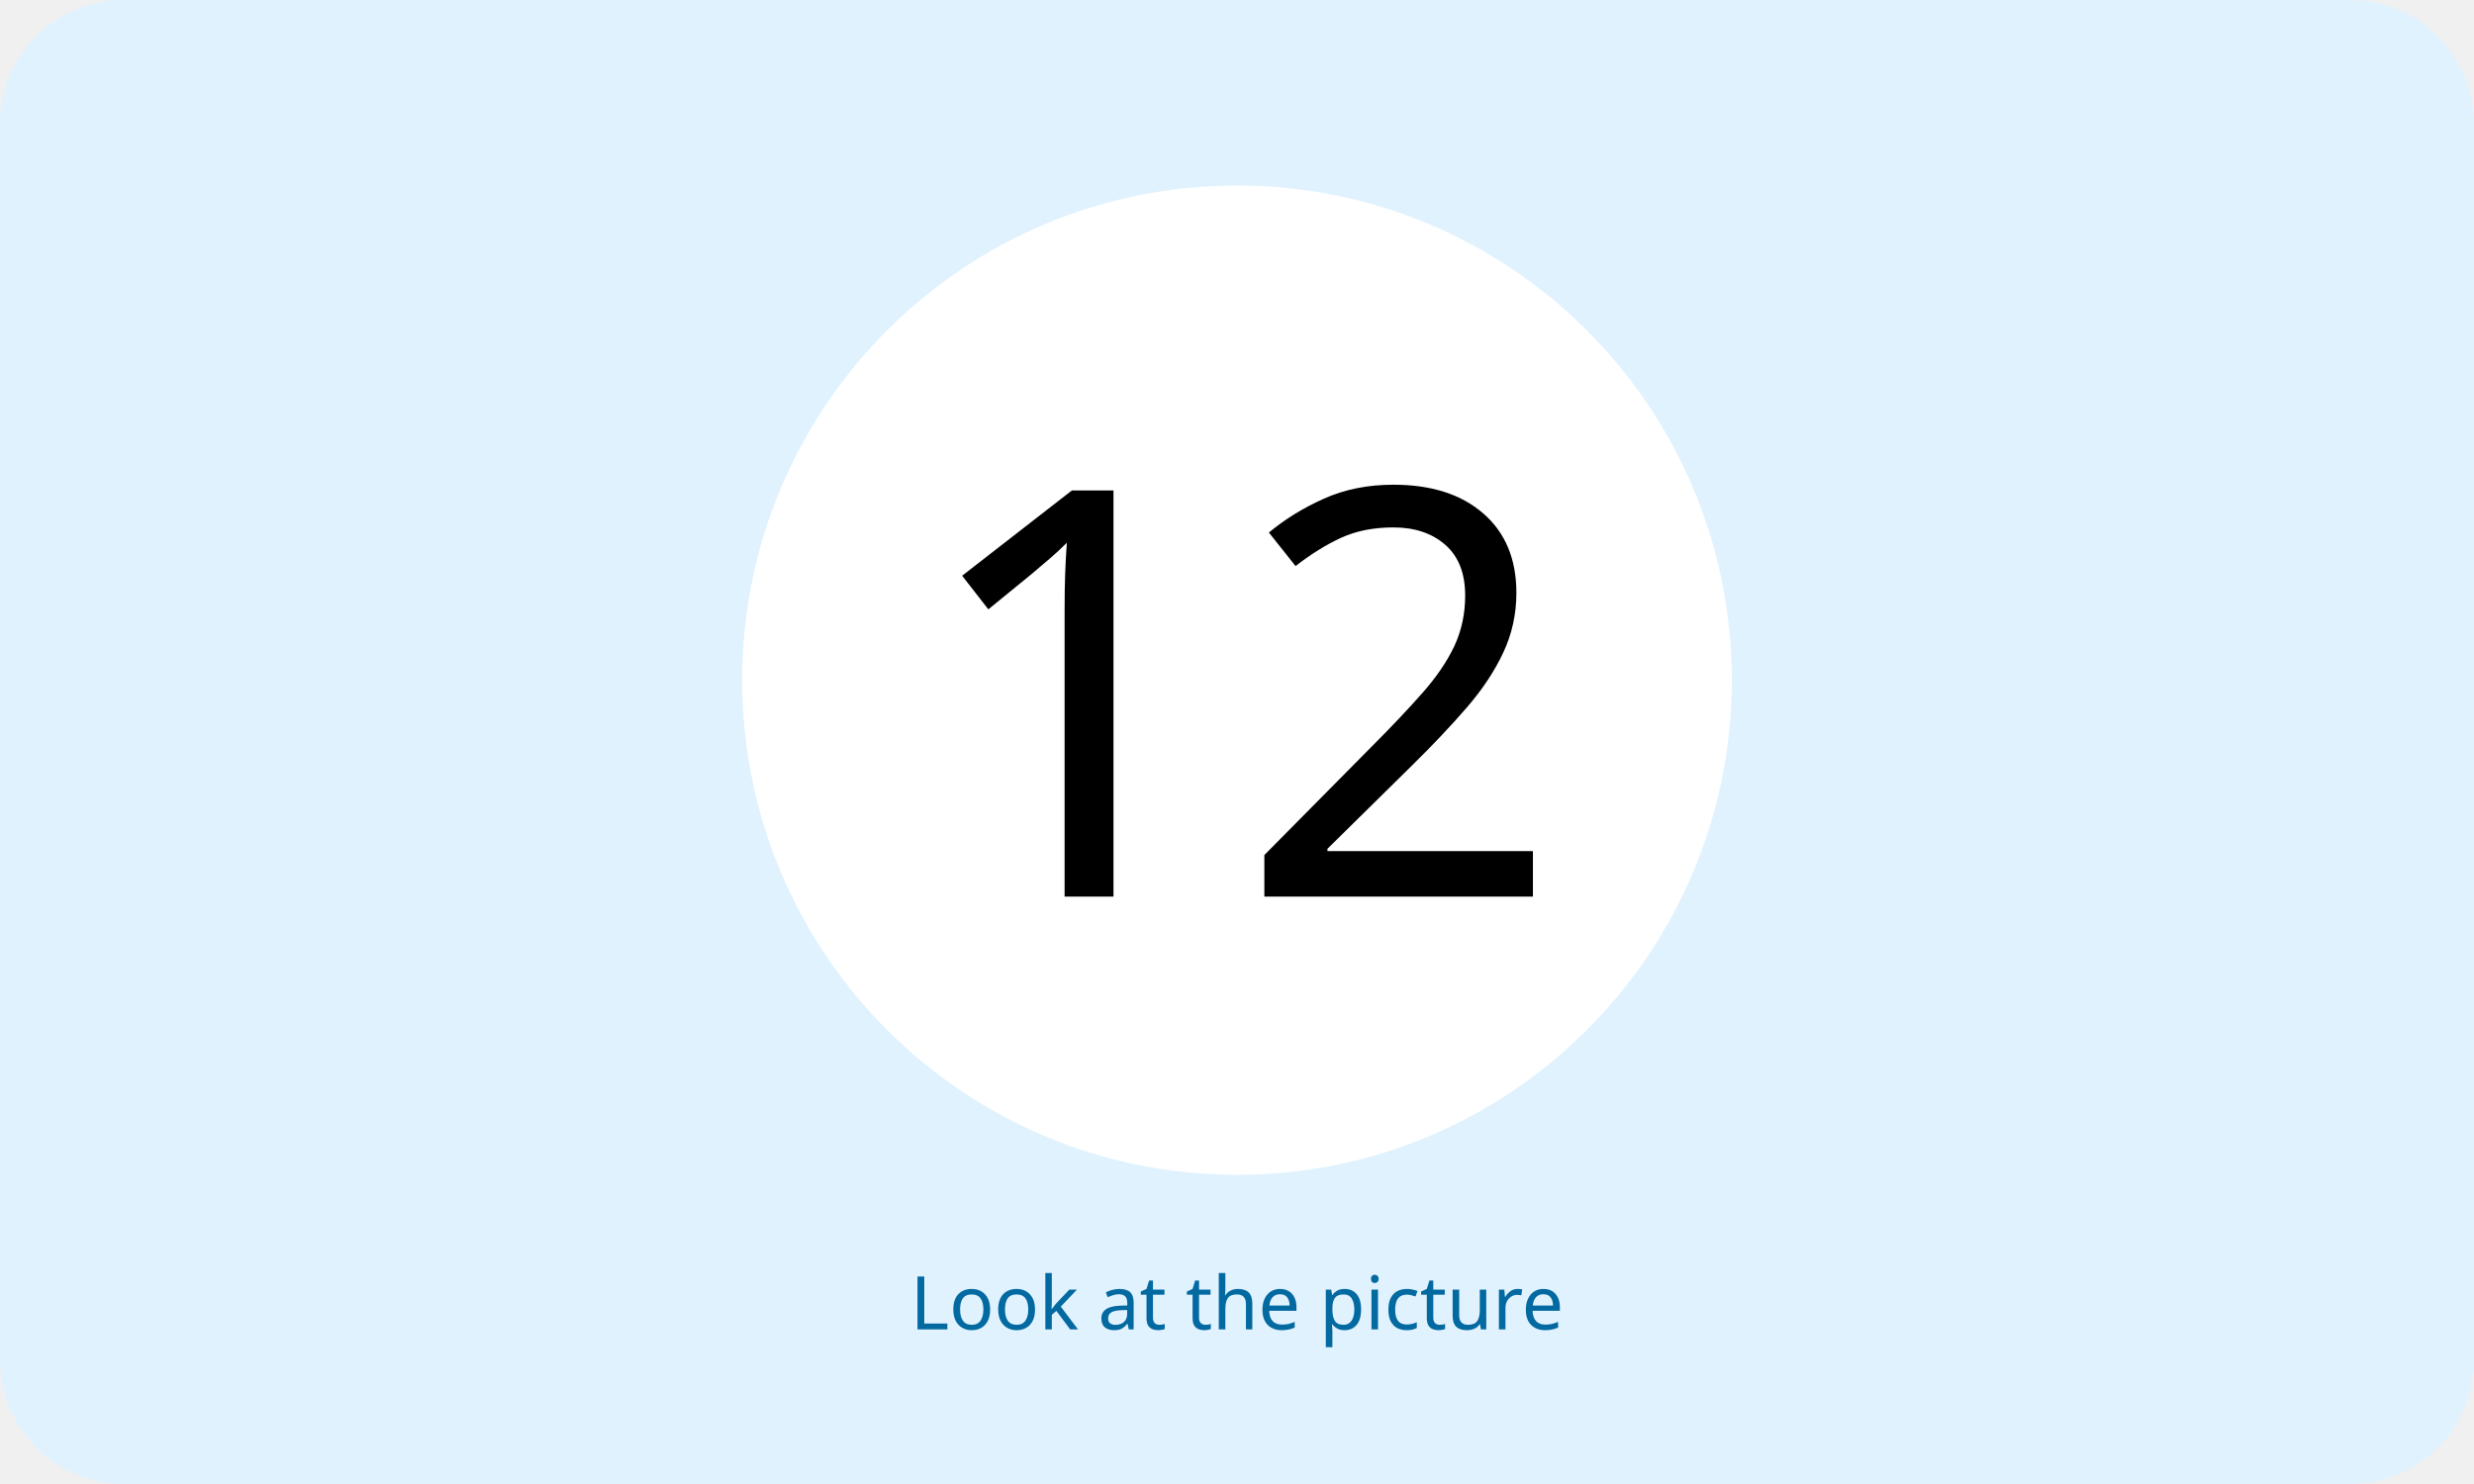
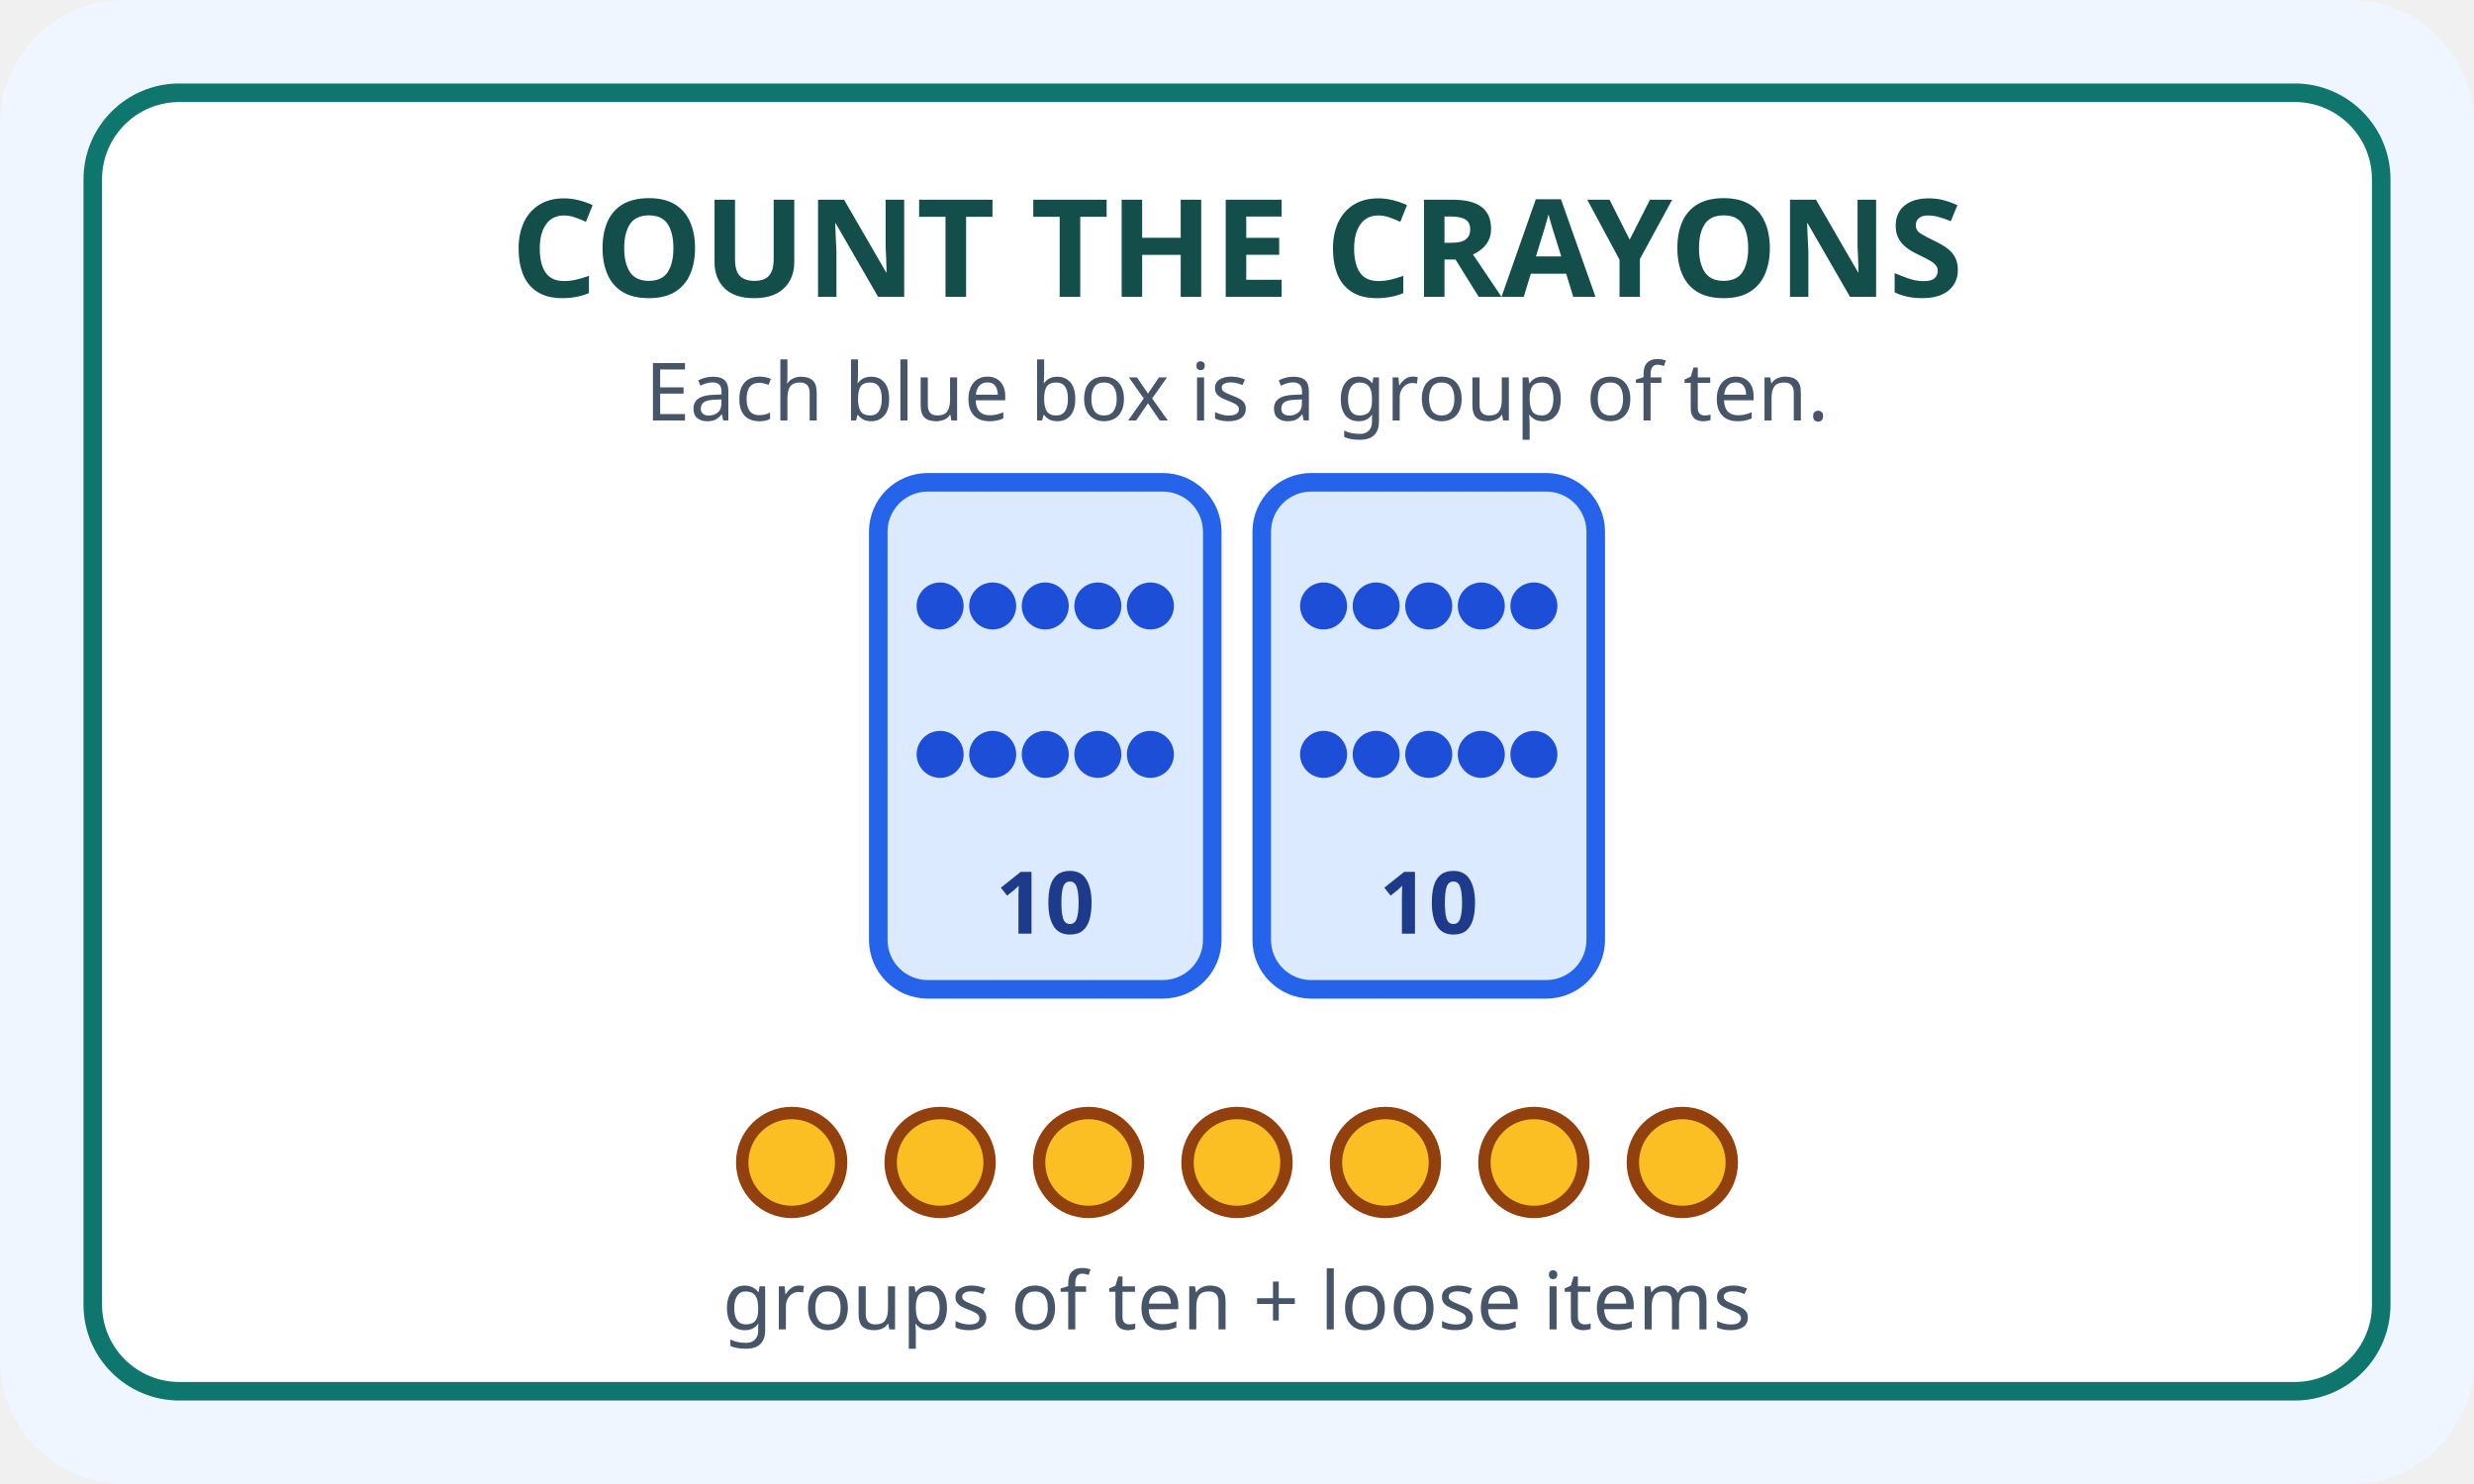
- <svg xmlns="http://www.w3.org/2000/svg" viewBox="0 0 400 240">
-   <rect width="400" height="240" rx="20" fill="#e0f2fe" />
-   <circle cx="200" cy="110" r="80" fill="white" />
-   <text x="200" y="145" font-size="92" text-anchor="middle" font-family="sans-serif">12</text>
-   <text x="200" y="215" text-anchor="middle" font-family="sans-serif" fill="#0369a1">Look at the picture</text>
+ <svg xmlns="http://www.w3.org/2000/svg" viewBox="0 0 400 240" role="img" aria-labelledby="title desc">
+   <rect width="400" height="240" rx="20" fill="#eff6ff" />
+   <rect x="15" y="15" width="370" height="210" rx="14" fill="#fff" stroke="#0f766e" stroke-width="3" />
+   <text x="200" y="48" text-anchor="middle" font-family="sans-serif" font-size="22" font-weight="bold" fill="#134e4a">COUNT THE CRAYONS</text>
+   <text x="200" y="68" text-anchor="middle" font-family="sans-serif" font-size="13" fill="#475569">Each blue box is a group of ten.</text>
+   <rect x="142" y="78" width="54" height="82" rx="8" fill="#dbeafe" stroke="#2563eb" stroke-width="3" />
+   <circle cx="152" cy="98" r="3.8" fill="#1d4ed8" />
+   <circle cx="160.5" cy="98" r="3.8" fill="#1d4ed8" />
+   <circle cx="169" cy="98" r="3.8" fill="#1d4ed8" />
+   <circle cx="177.5" cy="98" r="3.8" fill="#1d4ed8" />
+   <circle cx="186" cy="98" r="3.8" fill="#1d4ed8" />
+   <circle cx="152" cy="122" r="3.8" fill="#1d4ed8" />
+   <circle cx="160.5" cy="122" r="3.8" fill="#1d4ed8" />
+   <circle cx="169" cy="122" r="3.8" fill="#1d4ed8" />
+   <circle cx="177.5" cy="122" r="3.8" fill="#1d4ed8" />
+   <circle cx="186" cy="122" r="3.8" fill="#1d4ed8" />
+   <text x="169" y="151" text-anchor="middle" font-family="sans-serif" font-size="14" font-weight="bold" fill="#1e3a8a">10</text>
+   <rect x="204" y="78" width="54" height="82" rx="8" fill="#dbeafe" stroke="#2563eb" stroke-width="3" />
+   <circle cx="214" cy="98" r="3.8" fill="#1d4ed8" />
+   <circle cx="222.5" cy="98" r="3.8" fill="#1d4ed8" />
+   <circle cx="231" cy="98" r="3.8" fill="#1d4ed8" />
+   <circle cx="239.5" cy="98" r="3.8" fill="#1d4ed8" />
+   <circle cx="248" cy="98" r="3.8" fill="#1d4ed8" />
+   <circle cx="214" cy="122" r="3.8" fill="#1d4ed8" />
+   <circle cx="222.5" cy="122" r="3.8" fill="#1d4ed8" />
+   <circle cx="231" cy="122" r="3.8" fill="#1d4ed8" />
+   <circle cx="239.5" cy="122" r="3.8" fill="#1d4ed8" />
+   <circle cx="248" cy="122" r="3.8" fill="#1d4ed8" />
+   <text x="231" y="151" text-anchor="middle" font-family="sans-serif" font-size="14" font-weight="bold" fill="#1e3a8a">10</text>
+   <circle cx="128" cy="188" r="8" fill="#fbbf24" stroke="#92400e" stroke-width="2" />
+   <circle cx="152" cy="188" r="8" fill="#fbbf24" stroke="#92400e" stroke-width="2" />
+   <circle cx="176" cy="188" r="8" fill="#fbbf24" stroke="#92400e" stroke-width="2" />
+   <circle cx="200" cy="188" r="8" fill="#fbbf24" stroke="#92400e" stroke-width="2" />
+   <circle cx="224" cy="188" r="8" fill="#fbbf24" stroke="#92400e" stroke-width="2" />
+   <circle cx="248" cy="188" r="8" fill="#fbbf24" stroke="#92400e" stroke-width="2" />
+   <circle cx="272" cy="188" r="8" fill="#fbbf24" stroke="#92400e" stroke-width="2" />
+   <text x="200" y="215" text-anchor="middle" font-family="sans-serif" font-size="13" fill="#475569">groups of ten + loose items</text>
</svg>
